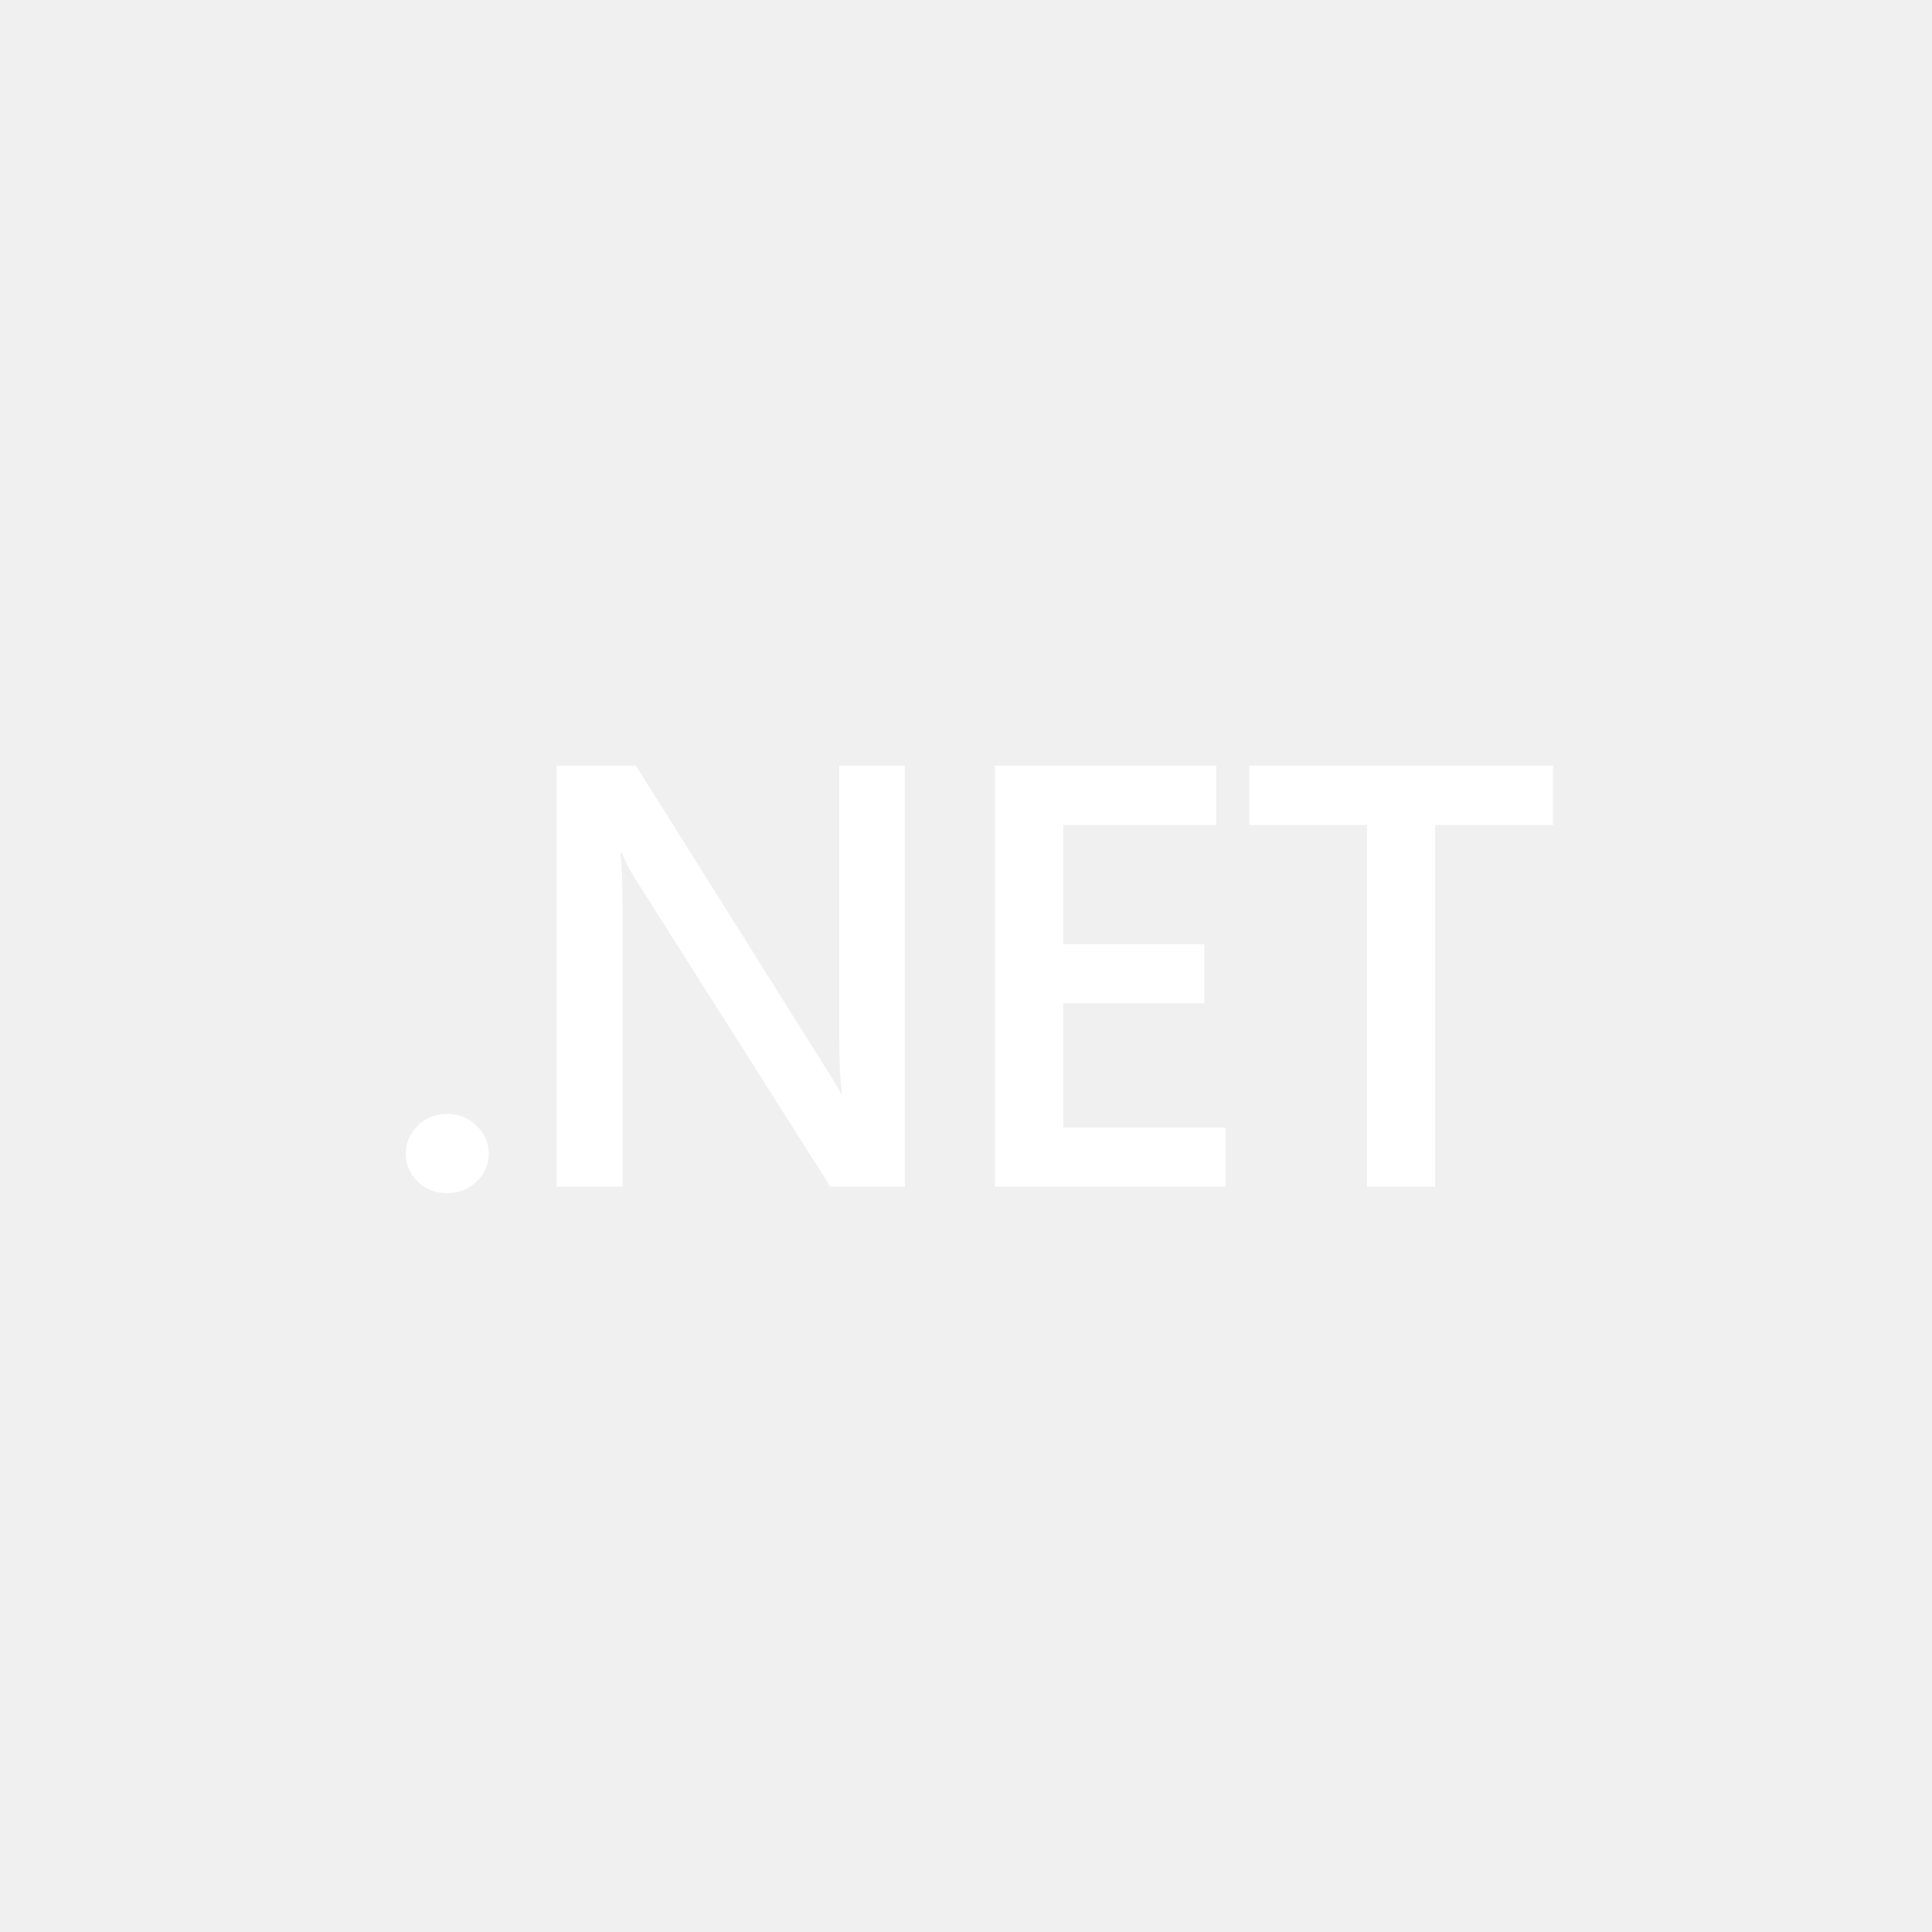
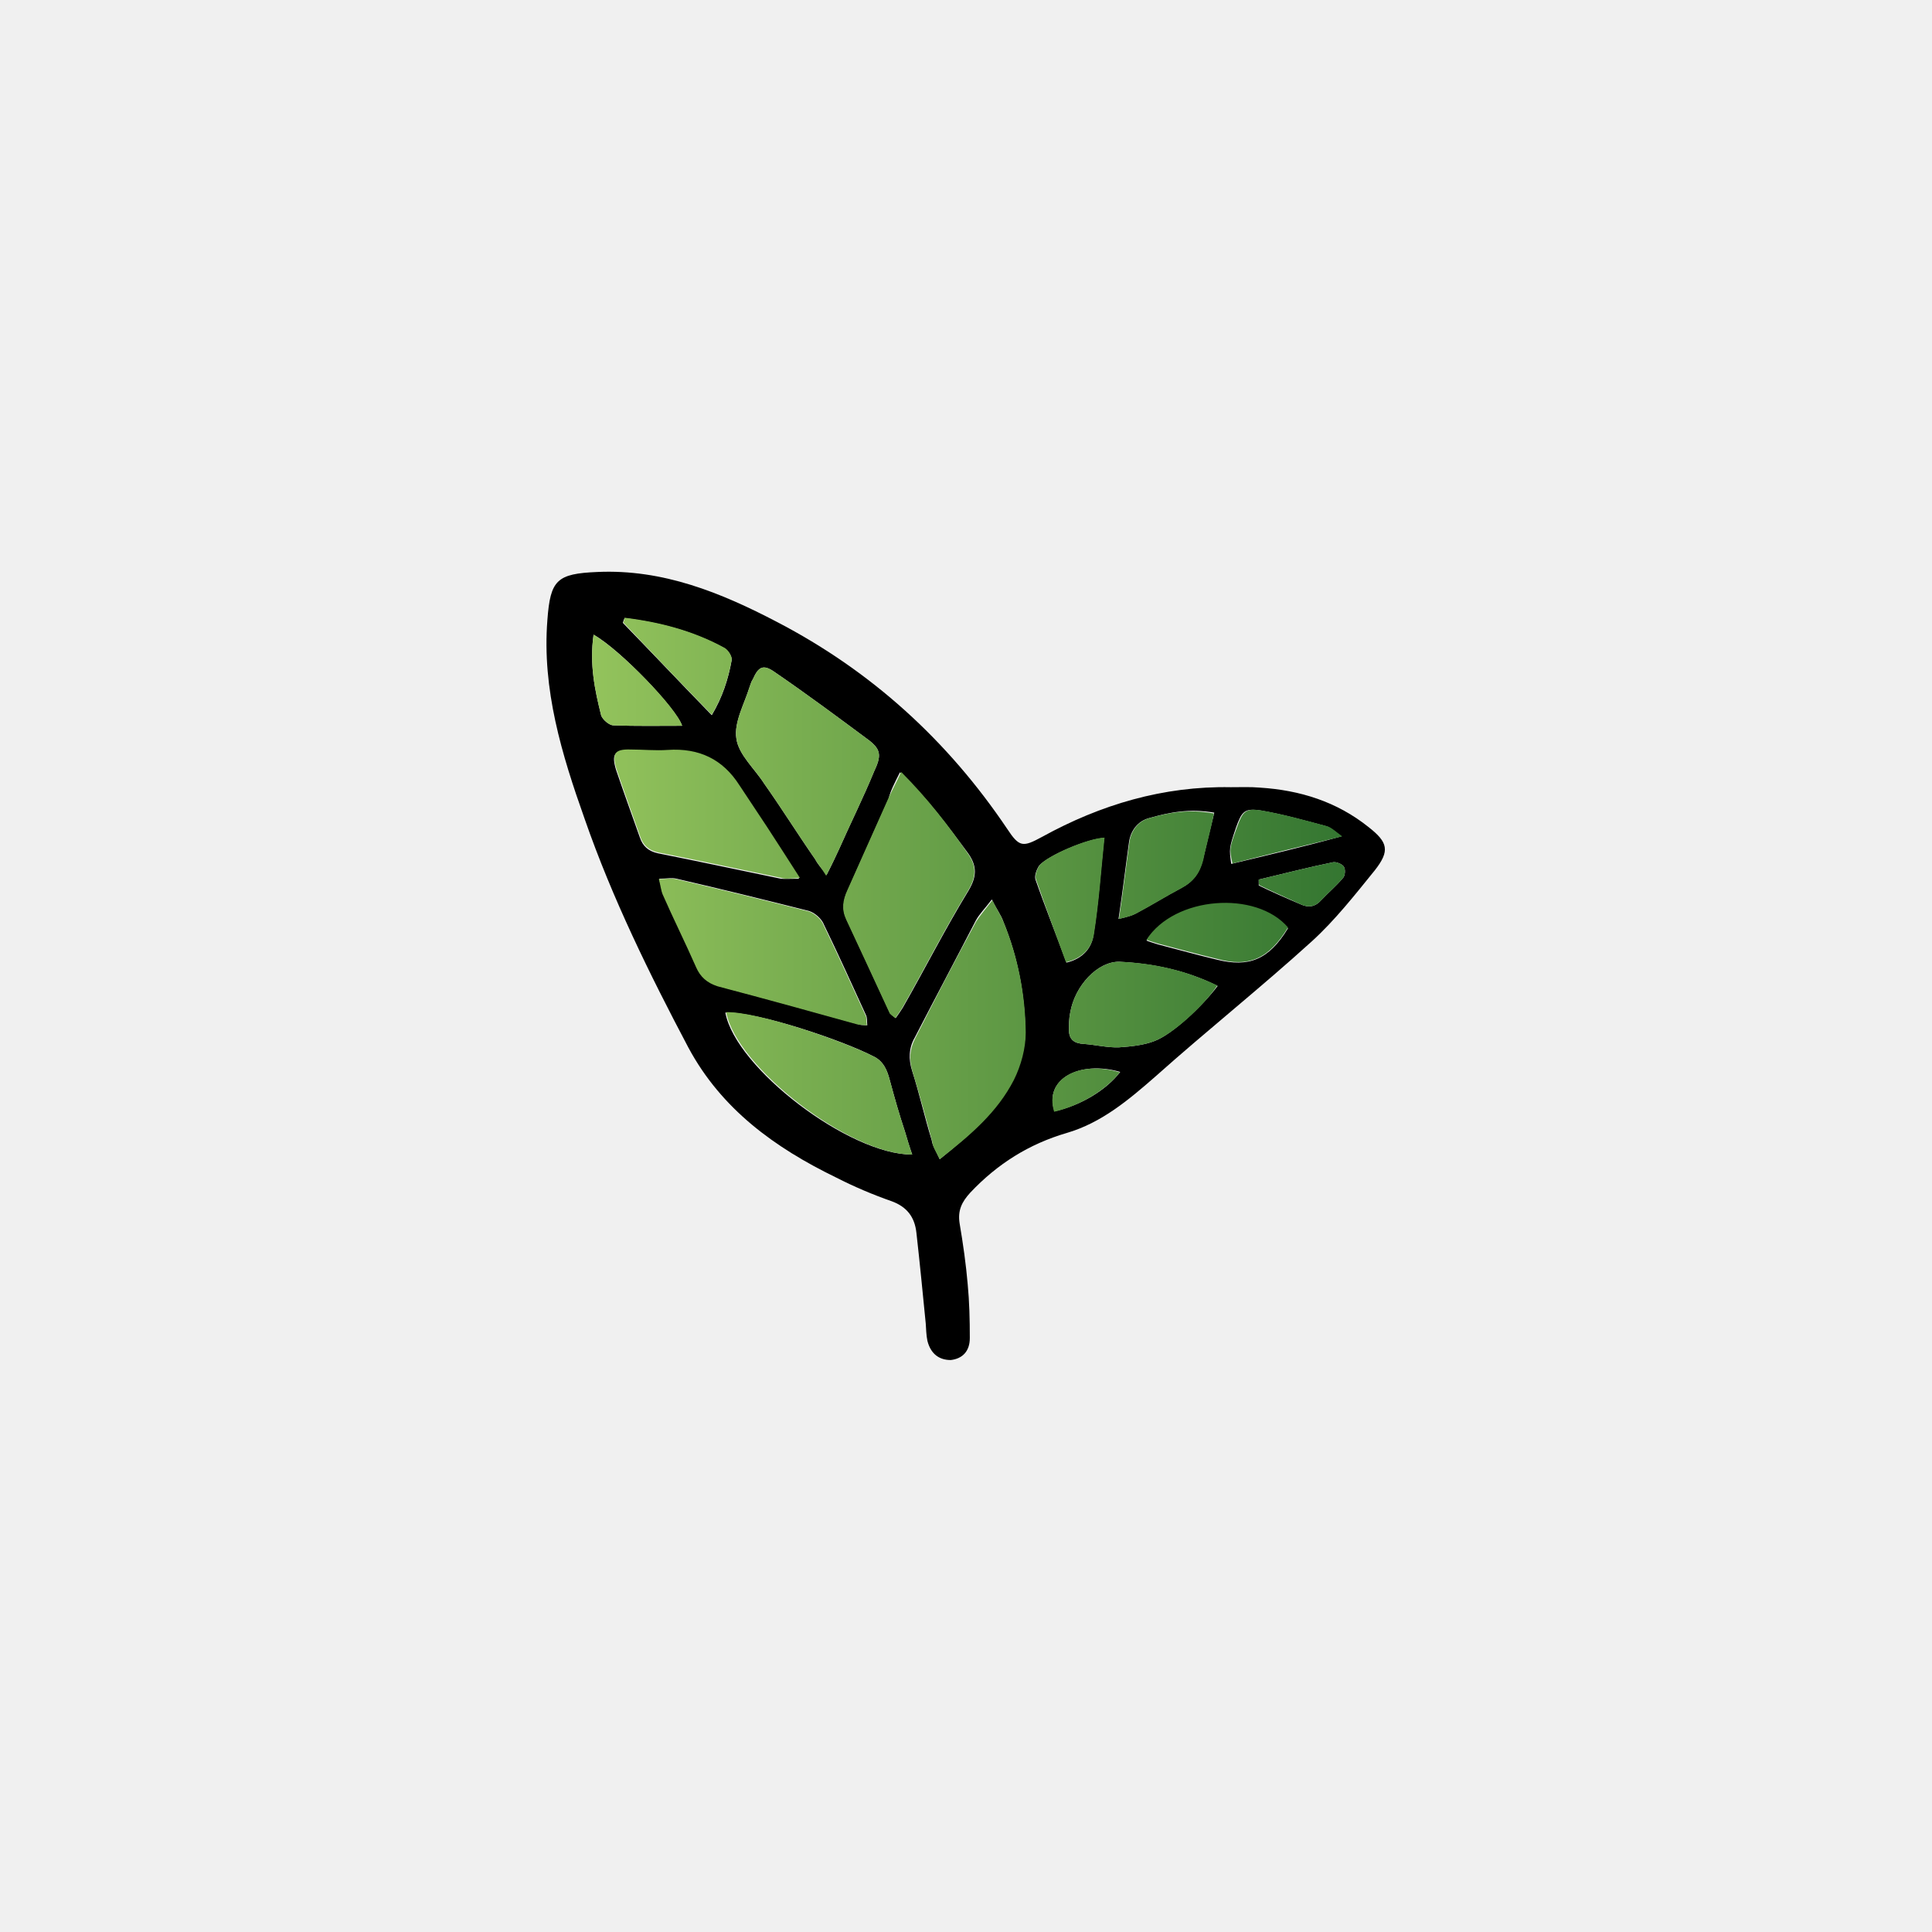
- <svg xmlns="http://www.w3.org/2000/svg" width="456" height="456" viewBox="0 0 456 456" version="1.1" xml:space="preserve" style="fill-rule:evenodd;clip-rule:evenodd;stroke-linejoin:round;stroke-miterlimit:2;">
-   <path d="m 105.5,281.609 c -2.703,0 -5.001,-0.9 -6.893,-2.702 -1.892,-1.848 -2.838,-4.042 -2.838,-6.582 0,-2.587 0.946,-4.804 2.838,-6.652 1.892,-1.848 4.19,-2.772 6.893,-2.772 2.748,0 5.068,0.924 6.96,2.772 1.937,1.848 2.906,4.064 2.906,6.652 0,2.54 -0.968,4.734 -2.906,6.582 -1.892,1.802 -4.212,2.702 -6.96,2.702 z" style="fill:#ffffff;fill-rule:nonzero;stroke-width:0.838" />
-   <path d="M 213.561,280.084 H 195.99 L 149.7,207.054 c -1.171,-1.848 -2.14,-3.765 -2.906,-5.751 h -0.406 c 0.361,2.125 0.541,6.675 0.541,13.65 v 65.132 h -15.543 v -99.36 h 18.719 l 44.737,71.298 c 1.892,2.957 3.109,4.989 3.649,6.098 h 0.27 c -0.45,-2.632 -0.676,-7.09 -0.676,-13.373 v -64.023 h 15.476 z" style="fill:#ffffff;fill-rule:nonzero;stroke-width:0.838" />
-   <path d="m 289.251,280.084 h -54.401 v -99.36 h 52.238 v 13.997 h -36.154 v 28.131 h 33.316 v 13.927 h -33.316 v 29.378 h 38.316 z" style="fill:#ffffff;fill-rule:nonzero;stroke-width:0.838" />
-   <path d="M 366.565,194.721 H 338.722 v 85.363 h -16.084 v -85.363 h -27.775 v -13.997 h 71.701 z" style="fill:#ffffff;fill-rule:nonzero;stroke-width:0.838" />
+ <svg xmlns="http://www.w3.org/2000/svg" version="1.1" id="Camada_1" x="0px" y="0px" viewBox="0 0 456 456" style="enable-background:new 0 0 456 456;" xml:space="preserve">
+   <style type="text/css">
+ 	.st0{fill:url(#SVGID_1_);}
+ </style>
+   <g>
+     <g>
+       <path d="M290.5,185.8c-15.9-0.3-30.7,4.1-44.5,11.7c-4.6,2.5-5.4,2.5-8.3-1.9c-14-20.8-32-37.2-54.3-48.8    c-13.2-6.9-26.9-12.5-42.4-11.8c-9.6,0.4-11.1,1.9-11.8,11.3c-1.3,16.4,3.4,31.8,8.8,47c6.5,18.7,15.3,36.6,24.5,54    c7.8,14.5,20.4,23.6,34.8,30.6c4.3,2.2,8.8,4.1,13.1,5.6c3.6,1.3,5.5,3.7,5.9,7.5c0.8,7.1,1.5,14.3,2.2,21.4    c0.1,1.3,0.1,2.7,0.4,4.1c0.8,3.1,2.8,4.5,5.5,4.5c2.7-0.3,4.5-2,4.5-5.2c0-4.3-0.1-8.5-0.5-12.7c-0.4-4.7-1.1-9.6-1.9-14.3    c-0.5-3.1,0.5-5.1,2.5-7.3c6.4-6.8,13.9-11.5,22.8-14.1c8.2-2.4,14.6-7.8,21-13.4c12.1-10.8,24.8-20.9,36.8-31.8    c5.5-5,10.2-11,14.9-16.8c3.6-4.6,3.1-6.6-1.5-10.2c-7.5-6-16.2-8.7-25.6-9.3C295.2,185.7,292.8,185.8,290.5,185.8z M221.8,273.6    c-0.9-2-1.7-3.1-1.9-4.5c-1.7-5.5-2.9-11-4.6-16.3c-0.9-2.8-0.8-5.5,0.6-7.9c4.8-9.3,9.7-18.5,14.4-27.6c0.8-1.5,2.2-2.9,3.8-5    c1.1,2.3,2.2,3.7,2.7,5.2c3.4,8.3,5.1,17.1,5.2,26c0,3.7-1.1,7.8-2.8,11.2C235.4,262.4,228.8,267.9,221.8,273.6z M212.4,182.3    c6.6,6.2,11.3,12.6,16.1,19.1c2.2,3.1,2,5.6,0.1,8.8c-5.5,9-10.3,18.5-15.5,27.6c-0.5,0.8-1.1,1.7-1.7,2.5    c-0.8-0.6-1.1-0.9-1.3-1.1c-3.4-7.4-6.9-14.9-10.3-22.2c-1.1-2.4-0.8-4.5,0.3-6.9c3.2-7.1,6.4-14.4,9.6-21.5    C210.2,186.6,211.1,184.9,212.4,182.3z M204.7,242c-1.1-0.1-1.7,0-2.2-0.3c-11.1-3.1-22-6.1-33-9c-2.5-0.8-4.1-2.2-5.1-4.5    c-2.5-5.7-5.4-11.5-7.9-17.2c-0.4-1-0.5-2.2-0.9-3.6c1.7,0,2.9-0.3,4.1,0c10.4,2.4,20.9,5,31.2,7.6c1.4,0.4,3.1,1.9,3.6,3.3    c3.4,7,6.6,14.1,9.9,21.3C204.7,240.2,204.6,240.9,204.7,242z M195.1,206.5c-1.4-1.8-2.2-2.7-2.7-3.7c-4.1-5.9-7.9-12-12-17.8    c-2.3-3.6-6.1-6.9-6.6-10.7c-0.6-3.8,1.9-8.2,3.1-12.1c0.3-0.8,0.4-1.3,0.8-1.9c1.3-2.9,2.4-3.6,5.1-1.7    c7.6,5.2,15,10.7,22.4,16.2c2.8,2.2,2.8,3.7,1.1,7.3c-2.5,6.1-5.5,12.1-8.2,18.2C197.3,202,196.5,203.8,195.1,206.5z M188.6,207.4    c-2.3,0-3.3,0.1-4.3,0c-9.7-2-19.4-4.1-29-6c-2.3-0.5-3.6-1.7-4.3-3.8c-1.9-5.4-3.8-10.6-5.6-15.9c-1.1-3.7-0.4-4.7,3.3-4.6    c2.9,0,5.9,0.3,8.8,0.1c7.4-0.5,13,2.2,16.9,8.3c2.2,3.3,4.3,6.5,6.5,9.8C183.2,199,185.5,202.8,188.6,207.4z M171.2,239    c7.5-0.3,27.8,6.6,34.9,10.3c2.4,1.1,3.3,3.3,3.9,5.6c1.1,4.1,2.3,8.3,3.6,12.2c0.5,1.7,1,3.4,1.7,5.4    C200.5,272.6,173.6,252.1,171.2,239z M287.4,232.7c-3.6,4.8-10.8,11.5-14.9,13c-2.5,1-5.6,1.3-8.4,1.5c-2.7,0.1-5.5-0.6-8.2-0.8    c-2.3-0.1-3.6-1-3.6-3.3c0-1.3,0-2.7,0.3-4.1c1.1-6.4,6.5-12.1,11.6-12C272.2,227.4,279.9,229,287.4,232.7z M286.6,191.8    c-1,4.1-1.9,7.8-2.7,11.2c-0.8,3.1-2.3,5.1-5.1,6.6c-3.6,1.9-7.1,4.1-10.7,6c-0.9,0.5-2,0.8-4.1,1.3c1-6.6,1.7-12.6,2.5-18.3    c0.4-2.5,2-4.8,4.7-5.5C276.1,191.7,280.7,190.8,286.6,191.8z M251.7,227.2c-2.4-6.6-5-13-7.3-19.6c-0.3-0.9,0.3-2.4,0.8-3.2    c1.9-2.4,11.6-6.5,15.4-6.6c-0.8,7.6-1.3,15.3-2.5,22.8C257.7,223.7,255.6,226.3,251.7,227.2z M304,219.1    c-4.5,7.4-9.2,9.3-16.8,7.4c-4.6-1.1-9.3-2.4-13.9-3.6c-0.9-0.3-1.7-0.5-2.7-0.9C277.2,211.7,296.5,210.3,304,219.1z M147,147    c0.1-0.4,0.3-0.8,0.4-1.1c8.3,1,16.3,3.1,23.6,7.1c0.9,0.5,1.8,2,1.7,2.8c-0.8,4.5-2.2,8.8-4.7,13    C160.7,161.3,153.9,154.1,147,147z M140.1,149.8c6.4,3.6,19.6,17.5,20.9,21.5c-5.5,0-10.8,0.1-16.2-0.1c-1,0-2.5-1.3-2.9-2.3    C140.4,162.9,139.1,156.8,140.1,149.8z M290.6,203.9c-0.5-3.6-0.5-3.7,1.1-8.5c1.4-3.9,2-4.7,5.9-4.1c5.2,0.9,10.2,2.3,15.4,3.7    c1.1,0.3,2.2,1.4,3.6,2.4C307.5,199.9,299.4,201.8,290.6,203.9z M297.1,209c0-0.5,0-0.9,0-1.4c5.9-1.4,11.7-2.9,17.6-4.1    c0.8-0.1,2.2,0.5,2.5,1.1c0.4,0.6,0.3,2.2-0.3,2.7c-1.5,1.8-3.3,3.3-5,5.1c-1.5,1.7-3.1,1.9-5,1C303.6,212,300.4,210.6,297.1,209z     M264.4,253c-3.3,4.3-9.3,7.9-15.5,9.3C246.3,254.8,254.7,250.2,264.4,253z" />
+       <linearGradient id="SVGID_1_" gradientUnits="userSpaceOnUse" x1="-983.44" y1="1017.725" x2="-805.779" y2="1017.725" gradientTransform="matrix(-1 0 0 1 -666 -808.0001)">
+         <stop offset="0" style="stop-color:#347631" />
+         <stop offset="1" style="stop-color:#93C35C" />
+       </linearGradient>
+       <path class="st0" d="M221.8,273.6c7.3-5.7,13.6-11.1,17.5-18.7c1.7-3.4,2.8-7.5,2.8-11.2c-0.1-8.8-1.8-17.7-5.2-26    c-0.6-1.5-1.5-2.9-2.7-5.2c-1.7,2.2-2.9,3.6-3.8,5c-5,9.2-9.7,18.3-14.4,27.6c-1.3,2.5-1.5,5.1-0.6,7.9c1.7,5.5,3.1,10.8,4.6,16.3    C220.1,270.6,220.8,271.6,221.8,273.6z M228.4,201.4c2.2,3.1,2,5.6,0.1,8.8c-5.5,9-10.3,18.5-15.5,27.6c-0.5,0.8-1.1,1.7-1.7,2.5    c-0.8-0.6-1.1-0.9-1.3-1.1c-3.4-7.4-6.9-14.9-10.3-22.2c-1.1-2.4-0.8-4.5,0.3-6.9c3.2-7.1,6.4-14.4,9.6-21.5    c0.8-1.8,1.8-3.6,3.1-6.4C219,188.5,223.8,194.8,228.4,201.4z M202.4,241.8c-11.1-3.1-22-6.1-33-9c-2.5-0.8-4.1-2.2-5.1-4.5    c-2.5-5.7-5.4-11.5-7.9-17.2c-0.4-1-0.5-2.2-0.9-3.6c1.7,0,2.9-0.3,4.1,0c10.4,2.4,20.9,5,31.2,7.6c1.4,0.4,3.1,1.9,3.6,3.3    c3.4,7,6.6,14.1,9.9,21.3c0.3,0.5,0.1,1.1,0.3,2.3C203.5,241.9,202.9,241.9,202.4,241.8z M192.4,202.8c-4.1-5.9-7.9-12-12-17.8    c-2.3-3.6-6.1-6.9-6.6-10.7c-0.6-3.8,1.9-8.2,3.1-12.1c0.3-0.8,0.4-1.3,0.8-1.9c1.3-2.9,2.4-3.6,5.1-1.7    c7.6,5.2,15,10.7,22.4,16.2c2.8,2.2,2.8,3.7,1.1,7.3c-2.5,6.1-5.5,12.1-8.2,18.2c-0.8,1.8-1.7,3.6-3.1,6.4    C193.8,204.7,192.9,203.8,192.4,202.8z M184.4,207.2c-9.7-2-19.4-4.1-29-6c-2.3-0.5-3.6-1.7-4.3-3.8c-1.9-5.4-3.8-10.6-5.6-15.9    c-1.1-3.7-0.4-4.7,3.3-4.6c2.9,0,5.9,0.3,8.8,0.1c7.4-0.5,13,2.2,16.9,8.3c2.2,3.3,4.3,6.5,6.5,9.8c2.4,3.7,4.8,7.4,7.8,12.1    C186.3,207.4,185.2,207.5,184.4,207.2z M206.1,249.3c2.4,1.1,3.3,3.3,3.9,5.6c1.1,4.1,2.3,8.3,3.6,12.2c0.5,1.7,1,3.4,1.7,5.4    c-14.6,0.1-41.5-20.6-43.9-33.6C178.7,238.7,199,245.7,206.1,249.3z M272.5,245.7c-2.5,1-5.6,1.3-8.4,1.5    c-2.7,0.1-5.5-0.6-8.2-0.8c-2.3-0.1-3.6-1-3.6-3.3c0-1.3,0-2.7,0.3-4.1c1.1-6.4,6.5-12.1,11.6-12c7.8,0.3,15.4,1.9,23.1,5.6    C284,237.6,276.6,244.2,272.5,245.7z M284,203c-0.8,3.1-2.3,5.1-5.1,6.6c-3.6,1.9-7.1,4.1-10.7,6c-0.9,0.5-2,0.8-4.1,1.3    c1-6.6,1.7-12.6,2.5-18.3c0.4-2.5,2-4.8,4.7-5.5c4.5-1.3,9.3-2.2,15.2-1.1C285.8,195.9,284.7,199.5,284,203z M244.5,207.5    c-0.3-0.9,0.3-2.4,0.8-3.2c1.9-2.4,11.6-6.5,15.4-6.6c-0.8,7.6-1.3,15.3-2.5,22.8c-0.5,3.2-2.7,5.7-6.6,6.6    C249.2,220.6,246.8,214.1,244.5,207.5z M287.2,226.3c-4.6-1.1-9.3-2.4-13.9-3.6c-0.9-0.3-1.7-0.5-2.7-0.9    c6.6-10.3,25.9-11.7,33.4-2.9C299.5,226.3,294.8,228.4,287.2,226.3z M147.4,145.8c8.3,1,16.3,3.1,23.6,7.1c0.9,0.5,1.8,2,1.7,2.8    c-0.8,4.5-2.2,8.8-4.7,13c-7.4-7.6-14.1-14.6-20.9-21.8C147.3,146.6,147.4,146.2,147.4,145.8z M161,171.3    c-5.5,0-10.8,0.1-16.2-0.1c-1,0-2.5-1.3-2.9-2.3c-1.5-6-2.8-12.1-1.8-19.1C146.5,153.5,159.8,167.2,161,171.3z M291.9,195.4    c1.4-3.9,2-4.7,5.9-4.1c5.2,0.9,10.2,2.3,15.4,3.7c1.1,0.3,2.2,1.4,3.6,2.4c-9,2.2-17.3,4.2-25.9,6.4    C290.1,200.4,290.2,200.1,291.9,195.4z M297.1,207.6c5.9-1.4,11.7-2.9,17.6-4.1c0.8-0.1,2.2,0.5,2.5,1.1c0.4,0.6,0.3,2.2-0.3,2.7    c-1.5,1.8-3.3,3.3-5,5.1c-1.5,1.7-3.1,1.9-5,1c-3.2-1.5-6.5-2.9-9.7-4.5C297.1,208.6,297.1,208.1,297.1,207.6z M248.8,262.4    c-2.4-7.8,5.9-12.2,15.5-9.3C261,257.3,254.9,261,248.8,262.4z" />
+     </g>
+   </g>
</svg>
